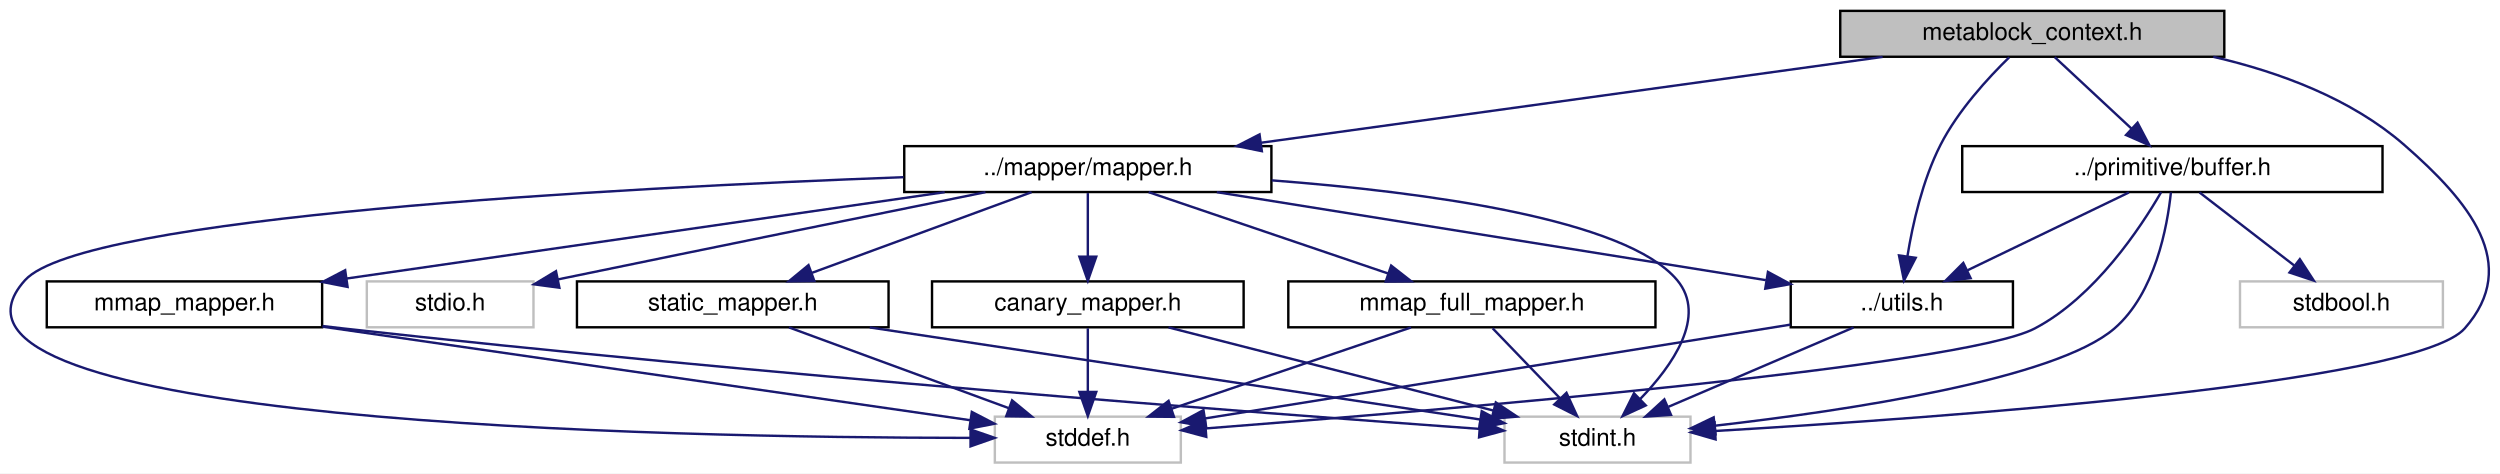
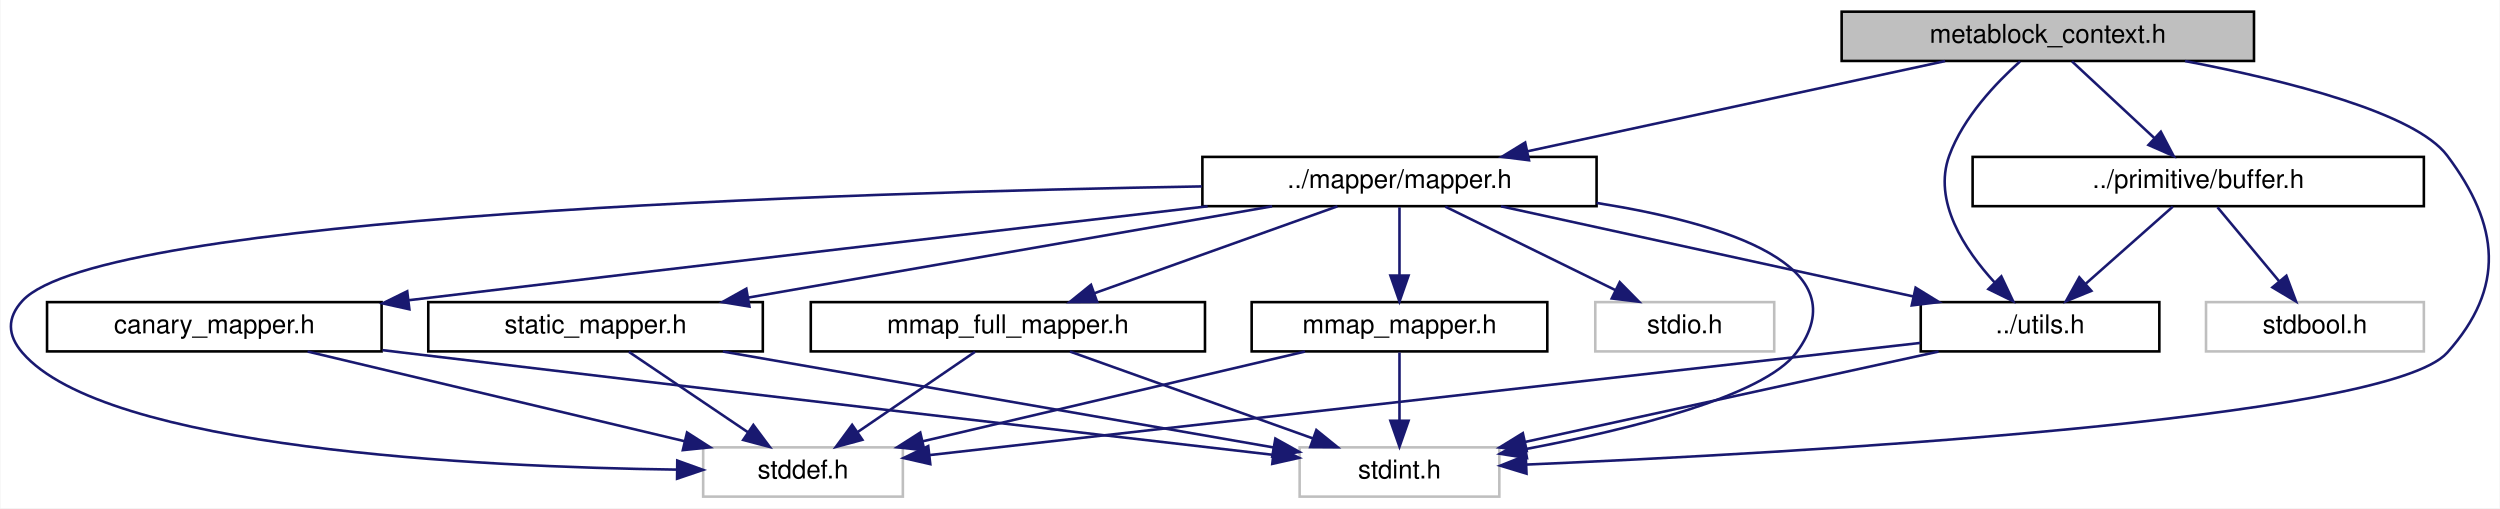
- <svg xmlns="http://www.w3.org/2000/svg" xmlns:xlink="http://www.w3.org/1999/xlink" width="1035pt" height="196pt" viewBox="0.00 0.00 1035.00 196.00">
+ <svg xmlns="http://www.w3.org/2000/svg" xmlns:xlink="http://www.w3.org/1999/xlink" width="964pt" height="196pt" viewBox="0.00 0.00 963.64 196.00">
  <g id="graph0" class="graph" transform="scale(1 1) rotate(0) translate(4 192)">
-     <polygon fill="white" stroke="transparent" points="-4,4 -4,-192 1031,-192 1031,4 -4,4" />
+     <polygon fill="white" stroke="transparent" points="-4,4 -4,-192 959.64,-192 959.64,4 -4,4" />
    <g id="node1" class="node">
      <g id="a_node1">
        <a xlink:title=" ">
-           <polygon fill="#bfbfbf" stroke="black" points="757.86,-168.5 757.86,-187.5 916.86,-187.5 916.86,-168.5 757.86,-168.5" />
-           <text text-anchor="middle" x="837.36" y="-175.5" font-family="Helvetica,sans-Serif" font-size="10.00">metablock_context.h</text>
+           <polygon fill="#bfbfbf" stroke="black" points="705.96,-168.5 705.96,-187.5 864.96,-187.5 864.96,-168.5 705.96,-168.5" />
+           <text text-anchor="middle" x="785.46" y="-175.5" font-family="Helvetica,sans-Serif" font-size="10.00">metablock_context.h</text>
        </a>
      </g>
    </g>
    <g id="node2" class="node">
      <g id="a_node2">
        <a xlink:href="mapper_8h.html" target="_top" xlink:title=" ">
-           <polygon fill="white" stroke="black" points="370.36,-112.5 370.36,-131.5 522.36,-131.5 522.36,-112.5 370.36,-112.5" />
-           <text text-anchor="middle" x="446.36" y="-119.5" font-family="Helvetica,sans-Serif" font-size="10.00">../mapper/mapper.h</text>
+           <polygon fill="white" stroke="black" points="459.46,-112.5 459.46,-131.5 611.46,-131.5 611.46,-112.5 459.46,-112.5" />
+           <text text-anchor="middle" x="535.46" y="-119.5" font-family="Helvetica,sans-Serif" font-size="10.00">../mapper/mapper.h</text>
        </a>
      </g>
    </g>
    <g id="edge1" class="edge">
-       <path fill="none" stroke="midnightblue" d="M775.4,-168.44C705.48,-158.79 591.89,-143.1 518.16,-132.92" />
-       <polygon fill="midnightblue" stroke="midnightblue" points="518.41,-129.42 508.02,-131.52 517.45,-136.35 518.41,-129.42" />
+       <path fill="none" stroke="midnightblue" d="M745.84,-168.44C702.23,-159.02 632.06,-143.87 584.88,-133.68" />
+       <polygon fill="midnightblue" stroke="midnightblue" points="585.4,-130.21 574.89,-131.52 583.92,-137.05 585.4,-130.21" />
    </g>
    <g id="node4" class="node">
      <g id="a_node4">
        <a xlink:title=" ">
-           <polygon fill="white" stroke="#bfbfbf" points="618.86,-0.5 618.86,-19.5 695.86,-19.5 695.86,-0.5 618.86,-0.5" />
-           <text text-anchor="middle" x="657.36" y="-7.5" font-family="Helvetica,sans-Serif" font-size="10.00">stdint.h</text>
+           <polygon fill="white" stroke="#bfbfbf" points="496.96,-0.5 496.96,-19.5 573.96,-19.5 573.96,-0.5 496.96,-0.5" />
+           <text text-anchor="middle" x="535.46" y="-7.5" font-family="Helvetica,sans-Serif" font-size="10.00">stdint.h</text>
        </a>
      </g>
    </g>
-     <g id="edge26" class="edge">
-       <path fill="none" stroke="midnightblue" d="M912.29,-168.48C939.74,-162.15 969.43,-151.14 991.36,-132 1018.15,-108.62 1039.89,-82.66 1016.36,-56 996.15,-33.1 799.5,-19.03 706.12,-13.58" />
-       <polygon fill="midnightblue" stroke="midnightblue" points="706.25,-10.08 696.07,-13.01 705.85,-17.07 706.25,-10.08" />
+     <g id="edge24" class="edge">
+       <path fill="none" stroke="midnightblue" d="M838.36,-168.46C877.89,-160.87 927.14,-148.44 939.46,-132 959.72,-104.97 961.98,-81.17 939.46,-56 916.14,-29.94 686.78,-17.26 584.39,-12.86" />
+       <polygon fill="midnightblue" stroke="midnightblue" points="584.44,-9.36 574.3,-12.44 584.14,-16.35 584.44,-9.36" />
    </g>
    <g id="node6" class="node">
      <g id="a_node6">
        <a xlink:href="utils_8h.html" target="_top" xlink:title=" ">
-           <polygon fill="white" stroke="black" points="737.36,-56.5 737.36,-75.5 829.36,-75.5 829.36,-56.5 737.36,-56.5" />
-           <text text-anchor="middle" x="783.36" y="-63.5" font-family="Helvetica,sans-Serif" font-size="10.00">../utils.h</text>
+           <polygon fill="white" stroke="black" points="736.46,-56.5 736.46,-75.5 828.46,-75.5 828.46,-56.5 736.46,-56.5" />
+           <text text-anchor="middle" x="782.46" y="-63.5" font-family="Helvetica,sans-Serif" font-size="10.00">../utils.h</text>
        </a>
      </g>
    </g>
-     <g id="edge25" class="edge">
-       <path fill="none" stroke="midnightblue" d="M827.81,-168.27C819.13,-159.81 806.6,-146.21 799.36,-132 791.94,-117.44 787.84,-99.26 785.66,-85.83" />
-       <polygon fill="midnightblue" stroke="midnightblue" points="789.11,-85.27 784.24,-75.86 782.18,-86.25 789.11,-85.27" />
+     <g id="edge23" class="edge">
+       <path fill="none" stroke="midnightblue" d="M774.74,-168.3C765.52,-160.07 752.87,-146.79 747.46,-132 741.04,-114.46 753.28,-95.82 765,-83.02" />
+       <polygon fill="midnightblue" stroke="midnightblue" points="767.53,-85.44 772.07,-75.87 762.55,-80.52 767.53,-85.44" />
    </g>
    <g id="node11" class="node">
      <g id="a_node11">
        <a xlink:href="buffer_8h.html" target="_top" xlink:title=" ">
-           <polygon fill="white" stroke="black" points="808.36,-112.5 808.36,-131.5 982.36,-131.5 982.36,-112.5 808.36,-112.5" />
-           <text text-anchor="middle" x="895.36" y="-119.5" font-family="Helvetica,sans-Serif" font-size="10.00">../primitive/buffer.h</text>
+           <polygon fill="white" stroke="black" points="756.46,-112.5 756.46,-131.5 930.46,-131.5 930.46,-112.5 756.46,-112.5" />
+           <text text-anchor="middle" x="843.46" y="-119.5" font-family="Helvetica,sans-Serif" font-size="10.00">../primitive/buffer.h</text>
        </a>
      </g>
    </g>
    <g id="edge20" class="edge">
-       <path fill="none" stroke="midnightblue" d="M846.68,-168.32C855.25,-160.34 868.17,-148.31 878.55,-138.65" />
-       <polygon fill="midnightblue" stroke="midnightblue" points="880.94,-141.21 885.87,-131.83 876.17,-136.09 880.94,-141.21" />
+       <path fill="none" stroke="midnightblue" d="M794.78,-168.32C803.35,-160.34 816.27,-148.31 826.65,-138.65" />
+       <polygon fill="midnightblue" stroke="midnightblue" points="829.04,-141.21 833.97,-131.83 824.27,-136.09 829.04,-141.21" />
    </g>
    <g id="node3" class="node">
      <g id="a_node3">
        <a xlink:title=" ">
-           <polygon fill="white" stroke="#bfbfbf" points="407.86,-0.5 407.86,-19.5 484.86,-19.5 484.86,-0.5 407.86,-0.5" />
-           <text text-anchor="middle" x="446.36" y="-7.5" font-family="Helvetica,sans-Serif" font-size="10.00">stddef.h</text>
+           <polygon fill="white" stroke="#bfbfbf" points="266.96,-0.5 266.96,-19.5 343.96,-19.5 343.96,-0.5 266.96,-0.5" />
+           <text text-anchor="middle" x="305.46" y="-7.5" font-family="Helvetica,sans-Serif" font-size="10.00">stddef.h</text>
        </a>
      </g>
    </g>
    <g id="edge2" class="edge">
-       <path fill="none" stroke="midnightblue" d="M370.06,-118.65C250.53,-114.18 30.22,-102.43 6.36,-76 -47.12,-16.77 272.58,-10.81 397.72,-10.71" />
-       <polygon fill="midnightblue" stroke="midnightblue" points="397.8,-14.21 407.8,-10.72 397.8,-7.21 397.8,-14.21" />
+       <path fill="none" stroke="midnightblue" d="M459.21,-120.12C319.65,-117.71 34.58,-108.79 4.46,-76 -1.56,-69.45 -1.34,-62.73 4.46,-56 36.41,-18.92 179.79,-11.94 256.56,-10.92" />
+       <polygon fill="midnightblue" stroke="midnightblue" points="256.97,-14.41 266.93,-10.81 256.9,-7.41 256.97,-14.41" />
    </g>
    <g id="edge3" class="edge">
-       <path fill="none" stroke="midnightblue" d="M522.52,-117.33C585.97,-112.49 669.24,-101.37 690.36,-76 702.79,-61.06 688.44,-40.66 674.95,-26.72" />
-       <polygon fill="midnightblue" stroke="midnightblue" points="677.35,-24.16 667.73,-19.72 672.47,-29.19 677.35,-24.16" />
+       <path fill="none" stroke="midnightblue" d="M611.47,-113.75C661.47,-105.8 713.44,-89.39 688.46,-56 675.8,-39.09 623.89,-26.35 584,-18.82" />
+       <polygon fill="midnightblue" stroke="midnightblue" points="584.62,-15.37 574.16,-17.02 583.36,-22.26 584.62,-15.37" />
    </g>
    <g id="node5" class="node">
      <g id="a_node5">
        <a xlink:title=" ">
-           <polygon fill="white" stroke="#bfbfbf" points="147.86,-56.5 147.86,-75.5 216.86,-75.5 216.86,-56.5 147.86,-56.5" />
-           <text text-anchor="middle" x="182.36" y="-63.5" font-family="Helvetica,sans-Serif" font-size="10.00">stdio.h</text>
+           <polygon fill="white" stroke="#bfbfbf" points="610.96,-56.5 610.96,-75.5 679.96,-75.5 679.96,-56.5 610.96,-56.5" />
+           <text text-anchor="middle" x="645.46" y="-63.5" font-family="Helvetica,sans-Serif" font-size="10.00">stdio.h</text>
        </a>
      </g>
    </g>
    <g id="edge4" class="edge">
-       <path fill="none" stroke="midnightblue" d="M403.98,-112.44C361.56,-103.86 294.17,-90.18 227,-76.33" />
-       <polygon fill="midnightblue" stroke="midnightblue" points="227.59,-72.88 217.09,-74.29 226.18,-79.74 227.59,-72.88" />
+       <path fill="none" stroke="midnightblue" d="M553.13,-112.32C570.85,-103.62 598.36,-90.12 618.75,-80.11" />
+       <polygon fill="midnightblue" stroke="midnightblue" points="620.39,-83.2 627.83,-75.65 617.31,-76.92 620.39,-83.2" />
    </g>
    <g id="edge5" class="edge">
-       <path fill="none" stroke="midnightblue" d="M499.76,-112.44C561.82,-102.5 663.78,-86.16 727.06,-76.02" />
-       <polygon fill="midnightblue" stroke="midnightblue" points="727.93,-79.43 737.25,-74.39 726.82,-72.51 727.93,-79.43" />
+       <path fill="none" stroke="midnightblue" d="M574.6,-112.44C617.68,-103.02 687.02,-87.87 733.63,-77.68" />
+       <polygon fill="midnightblue" stroke="midnightblue" points="734.48,-81.07 743.5,-75.52 732.99,-74.23 734.48,-81.07" />
    </g>
    <g id="node7" class="node">
      <g id="a_node7">
        <a xlink:href="canary__mapper_8h.html" target="_top" xlink:title=" ">
-           <polygon fill="white" stroke="black" points="381.86,-56.5 381.86,-75.5 510.86,-75.5 510.86,-56.5 381.86,-56.5" />
-           <text text-anchor="middle" x="446.36" y="-63.5" font-family="Helvetica,sans-Serif" font-size="10.00">canary_mapper.h</text>
+           <polygon fill="white" stroke="black" points="13.96,-56.5 13.96,-75.5 142.96,-75.5 142.96,-56.5 13.96,-56.5" />
+           <text text-anchor="middle" x="78.46" y="-63.5" font-family="Helvetica,sans-Serif" font-size="10.00">canary_mapper.h</text>
        </a>
      </g>
    </g>
    <g id="edge8" class="edge">
-       <path fill="none" stroke="midnightblue" d="M446.36,-112.08C446.36,-105.01 446.36,-94.86 446.36,-85.99" />
-       <polygon fill="midnightblue" stroke="midnightblue" points="449.86,-85.75 446.36,-75.75 442.86,-85.75 449.86,-85.75" />
+       <path fill="none" stroke="midnightblue" d="M461.47,-112.46C386.39,-103.77 266.53,-89.81 153.54,-76.25" />
+       <polygon fill="midnightblue" stroke="midnightblue" points="153.68,-72.74 143.33,-75.02 152.84,-79.69 153.68,-72.74" />
    </g>
    <g id="node8" class="node">
      <g id="a_node8">
        <a xlink:href="mmap__full__mapper_8h.html" target="_top" xlink:title=" ">
-           <polygon fill="white" stroke="black" points="529.36,-56.5 529.36,-75.5 681.36,-75.5 681.36,-56.5 529.36,-56.5" />
-           <text text-anchor="middle" x="605.36" y="-63.5" font-family="Helvetica,sans-Serif" font-size="10.00">mmap_full_mapper.h</text>
+           <polygon fill="white" stroke="black" points="308.46,-56.5 308.46,-75.5 460.46,-75.5 460.46,-56.5 308.46,-56.5" />
+           <text text-anchor="middle" x="384.46" y="-63.5" font-family="Helvetica,sans-Serif" font-size="10.00">mmap_full_mapper.h</text>
        </a>
      </g>
    </g>
    <g id="edge11" class="edge">
-       <path fill="none" stroke="midnightblue" d="M471.55,-112.44C498.3,-103.36 540.76,-88.94 570.66,-78.78" />
-       <polygon fill="midnightblue" stroke="midnightblue" points="571.94,-82.05 580.28,-75.52 569.69,-75.42 571.94,-82.05" />
+       <path fill="none" stroke="midnightblue" d="M511.53,-112.44C486.24,-103.4 446.16,-89.06 417.78,-78.92" />
+       <polygon fill="midnightblue" stroke="midnightblue" points="418.87,-75.59 408.27,-75.52 416.51,-82.18 418.87,-75.59" />
    </g>
    <g id="node9" class="node">
      <g id="a_node9">
        <a xlink:href="mmap__mapper_8h.html" target="_top" xlink:title=" ">
-           <polygon fill="white" stroke="black" points="15.36,-56.5 15.36,-75.5 129.36,-75.5 129.36,-56.5 15.36,-56.5" />
-           <text text-anchor="middle" x="72.36" y="-63.5" font-family="Helvetica,sans-Serif" font-size="10.00">mmap_mapper.h</text>
+           <polygon fill="white" stroke="black" points="478.46,-56.5 478.46,-75.5 592.46,-75.5 592.46,-56.5 478.46,-56.5" />
+           <text text-anchor="middle" x="535.46" y="-63.5" font-family="Helvetica,sans-Serif" font-size="10.00">mmap_mapper.h</text>
        </a>
      </g>
    </g>
    <g id="edge14" class="edge">
-       <path fill="none" stroke="midnightblue" d="M387.1,-112.44C319.76,-102.72 210.09,-86.89 139.61,-76.71" />
-       <polygon fill="midnightblue" stroke="midnightblue" points="139.9,-73.22 129.5,-75.25 138.9,-80.14 139.9,-73.22" />
+       <path fill="none" stroke="midnightblue" d="M535.46,-112.08C535.46,-105.01 535.46,-94.86 535.46,-85.99" />
+       <polygon fill="midnightblue" stroke="midnightblue" points="538.96,-85.75 535.46,-75.75 531.96,-85.75 538.96,-85.75" />
    </g>
    <g id="node10" class="node">
      <g id="a_node10">
        <a xlink:href="static__mapper_8h.html" target="_top" xlink:title=" ">
-           <polygon fill="white" stroke="black" points="234.86,-56.5 234.86,-75.5 363.86,-75.5 363.86,-56.5 234.86,-56.5" />
-           <text text-anchor="middle" x="299.36" y="-63.5" font-family="Helvetica,sans-Serif" font-size="10.00">static_mapper.h</text>
+           <polygon fill="white" stroke="black" points="160.96,-56.5 160.96,-75.5 289.96,-75.5 289.96,-56.5 160.96,-56.5" />
+           <text text-anchor="middle" x="225.46" y="-63.5" font-family="Helvetica,sans-Serif" font-size="10.00">static_mapper.h</text>
        </a>
      </g>
    </g>
    <g id="edge17" class="edge">
-       <path fill="none" stroke="midnightblue" d="M423.07,-112.44C398.55,-103.44 359.76,-89.19 332.16,-79.05" />
-       <polygon fill="midnightblue" stroke="midnightblue" points="333.14,-75.68 322.54,-75.52 330.72,-82.25 333.14,-75.68" />
+       <path fill="none" stroke="midnightblue" d="M486.34,-112.44C431.58,-102.9 343.05,-87.48 284.55,-77.29" />
+       <polygon fill="midnightblue" stroke="midnightblue" points="284.8,-73.78 274.35,-75.52 283.6,-80.68 284.8,-73.78" />
    </g>
    <g id="edge6" class="edge">
-       <path fill="none" stroke="midnightblue" d="M737.21,-57.6C673.64,-47.42 559.67,-29.16 494.88,-18.77" />
-       <polygon fill="midnightblue" stroke="midnightblue" points="495.34,-15.3 484.91,-17.18 494.24,-22.22 495.34,-15.3" />
+       <path fill="none" stroke="midnightblue" d="M736.29,-59.77C646.01,-49.55 446.87,-27.01 354.41,-16.54" />
+       <polygon fill="midnightblue" stroke="midnightblue" points="354.54,-13.03 344.21,-15.39 353.75,-19.99 354.54,-13.03" />
    </g>
    <g id="edge7" class="edge">
-       <path fill="none" stroke="midnightblue" d="M763.39,-56.44C742.75,-47.6 710.3,-33.69 686.73,-23.59" />
-       <polygon fill="midnightblue" stroke="midnightblue" points="687.8,-20.24 677.23,-19.52 685.04,-26.67 687.8,-20.24" />
+       <path fill="none" stroke="midnightblue" d="M743.32,-56.44C700.1,-47 630.49,-31.78 583.88,-21.59" />
+       <polygon fill="midnightblue" stroke="midnightblue" points="584.52,-18.14 574.01,-19.43 583.03,-24.98 584.52,-18.14" />
    </g>
    <g id="edge9" class="edge">
-       <path fill="none" stroke="midnightblue" d="M446.36,-56.08C446.36,-49.01 446.36,-38.86 446.36,-29.99" />
-       <polygon fill="midnightblue" stroke="midnightblue" points="449.86,-29.75 446.36,-19.75 442.86,-29.75 449.86,-29.75" />
+       <path fill="none" stroke="midnightblue" d="M114.43,-56.44C153.78,-47.08 216.94,-32.06 259.77,-21.87" />
+       <polygon fill="midnightblue" stroke="midnightblue" points="260.74,-25.24 269.66,-19.52 259.12,-18.43 260.74,-25.24" />
    </g>
    <g id="edge10" class="edge">
-       <path fill="none" stroke="midnightblue" d="M479.79,-56.44C516.21,-47.12 574.59,-32.18 614.39,-22" />
-       <polygon fill="midnightblue" stroke="midnightblue" points="615.26,-25.39 624.08,-19.52 613.53,-18.61 615.26,-25.39" />
+       <path fill="none" stroke="midnightblue" d="M143.33,-56.98C146.08,-56.65 148.8,-56.32 151.46,-56 271.83,-41.53 413.49,-25.08 486.49,-16.64" />
+       <polygon fill="midnightblue" stroke="midnightblue" points="487.22,-20.08 496.75,-15.46 486.41,-13.13 487.22,-20.08" />
    </g>
    <g id="edge12" class="edge">
-       <path fill="none" stroke="midnightblue" d="M580.16,-56.44C553.42,-47.36 510.96,-32.94 481.05,-22.78" />
-       <polygon fill="midnightblue" stroke="midnightblue" points="482.03,-19.42 471.43,-19.52 479.78,-26.05 482.03,-19.42" />
+       <path fill="none" stroke="midnightblue" d="M371.76,-56.32C359.56,-47.98 340.88,-35.21 326.45,-25.35" />
+       <polygon fill="midnightblue" stroke="midnightblue" points="328.35,-22.41 318.12,-19.65 324.4,-28.19 328.35,-22.41" />
    </g>
    <g id="edge13" class="edge">
-       <path fill="none" stroke="midnightblue" d="M613.95,-56.08C621.52,-48.22 632.74,-36.57 641.87,-27.08" />
-       <polygon fill="midnightblue" stroke="midnightblue" points="644.52,-29.38 648.93,-19.75 639.47,-24.53 644.52,-29.38" />
+       <path fill="none" stroke="midnightblue" d="M408.38,-56.44C433.68,-47.4 473.76,-33.06 502.14,-22.92" />
+       <polygon fill="midnightblue" stroke="midnightblue" points="503.41,-26.18 511.64,-19.52 501.05,-19.59 503.41,-26.18" />
    </g>
    <g id="edge15" class="edge">
-       <path fill="none" stroke="midnightblue" d="M129.57,-56.74C202.85,-46.16 328.6,-28 397.57,-18.04" />
-       <polygon fill="midnightblue" stroke="midnightblue" points="398.33,-21.47 407.73,-16.58 397.33,-14.54 398.33,-21.47" />
+       <path fill="none" stroke="midnightblue" d="M499.01,-56.44C459.06,-47.06 394.87,-31.99 351.47,-21.8" />
+       <polygon fill="midnightblue" stroke="midnightblue" points="352.27,-18.39 341.73,-19.52 350.67,-25.21 352.27,-18.39" />
    </g>
    <g id="edge16" class="edge">
-       <path fill="none" stroke="midnightblue" d="M129.57,-57.02C132.54,-56.66 135.49,-56.32 138.36,-56 310.81,-36.78 516.28,-21.09 608.42,-14.44" />
-       <polygon fill="midnightblue" stroke="midnightblue" points="608.83,-17.92 618.56,-13.71 608.33,-10.94 608.83,-17.92" />
+       <path fill="none" stroke="midnightblue" d="M535.46,-56.08C535.46,-49.01 535.46,-38.86 535.46,-29.99" />
+       <polygon fill="midnightblue" stroke="midnightblue" points="538.96,-29.75 535.46,-19.75 531.96,-29.75 538.96,-29.75" />
    </g>
    <g id="edge18" class="edge">
-       <path fill="none" stroke="midnightblue" d="M322.65,-56.44C347.17,-47.44 385.95,-33.19 413.56,-23.05" />
-       <polygon fill="midnightblue" stroke="midnightblue" points="415,-26.25 423.17,-19.52 412.58,-19.68 415,-26.25" />
+       <path fill="none" stroke="midnightblue" d="M238.31,-56.32C250.67,-47.98 269.59,-35.21 284.19,-25.35" />
+       <polygon fill="midnightblue" stroke="midnightblue" points="286.31,-28.15 292.64,-19.65 282.39,-22.35 286.31,-28.15" />
    </g>
    <g id="edge19" class="edge">
-       <path fill="none" stroke="midnightblue" d="M356.08,-56.44C425.8,-45.93 542.91,-28.26 608.7,-18.34" />
-       <polygon fill="midnightblue" stroke="midnightblue" points="609.44,-21.77 618.81,-16.82 608.4,-14.85 609.44,-21.77" />
-     </g>
-     <g id="edge23" class="edge">
-       <path fill="none" stroke="midnightblue" d="M890.72,-112.45C882.38,-98.01 863.35,-69.09 838.36,-56 808.54,-40.38 593.45,-22.22 495.15,-14.63" />
-       <polygon fill="midnightblue" stroke="midnightblue" points="495.4,-11.14 485.16,-13.86 494.86,-18.12 495.4,-11.14" />
-     </g>
-     <g id="edge24" class="edge">
-       <path fill="none" stroke="midnightblue" d="M894.76,-112.36C893.29,-98.31 888.29,-70.62 871.36,-56 847.01,-34.98 761.13,-22.07 705.85,-15.74" />
-       <polygon fill="midnightblue" stroke="midnightblue" points="706.23,-12.27 695.9,-14.64 705.46,-19.22 706.23,-12.27" />
+       <path fill="none" stroke="midnightblue" d="M274.58,-56.44C332.72,-46.32 428.93,-29.56 486.85,-19.47" />
+       <polygon fill="midnightblue" stroke="midnightblue" points="487.6,-22.89 496.85,-17.73 486.4,-15.99 487.6,-22.89" />
    </g>
    <g id="edge21" class="edge">
-       <path fill="none" stroke="midnightblue" d="M877.36,-112.32C859.32,-103.62 831.31,-90.12 810.56,-80.11" />
-       <polygon fill="midnightblue" stroke="midnightblue" points="811.84,-76.84 801.31,-75.65 808.8,-83.15 811.84,-76.84" />
+       <path fill="none" stroke="midnightblue" d="M833.66,-112.32C824.64,-104.34 811.05,-92.31 800.14,-82.65" />
+       <polygon fill="midnightblue" stroke="midnightblue" points="802.24,-79.84 792.44,-75.83 797.6,-85.08 802.24,-79.84" />
    </g>
    <g id="node12" class="node">
      <g id="a_node12">
        <a xlink:title=" ">
-           <polygon fill="white" stroke="#bfbfbf" points="923.36,-56.5 923.36,-75.5 1007.36,-75.5 1007.36,-56.5 923.36,-56.5" />
-           <text text-anchor="middle" x="965.36" y="-63.5" font-family="Helvetica,sans-Serif" font-size="10.00">stdbool.h</text>
+           <polygon fill="white" stroke="#bfbfbf" points="846.46,-56.5 846.46,-75.5 930.46,-75.5 930.46,-56.5 846.46,-56.5" />
+           <text text-anchor="middle" x="888.46" y="-63.5" font-family="Helvetica,sans-Serif" font-size="10.00">stdbool.h</text>
        </a>
      </g>
    </g>
    <g id="edge22" class="edge">
-       <path fill="none" stroke="midnightblue" d="M906.61,-112.32C917.16,-104.18 933.16,-91.84 945.8,-82.09" />
-       <polygon fill="midnightblue" stroke="midnightblue" points="948.13,-84.71 953.91,-75.83 943.85,-79.17 948.13,-84.71" />
+       <path fill="none" stroke="midnightblue" d="M850.89,-112.08C857.31,-104.38 866.76,-93.03 874.58,-83.65" />
+       <polygon fill="midnightblue" stroke="midnightblue" points="877.45,-85.67 881.17,-75.75 872.07,-81.19 877.45,-85.67" />
    </g>
  </g>
</svg>
